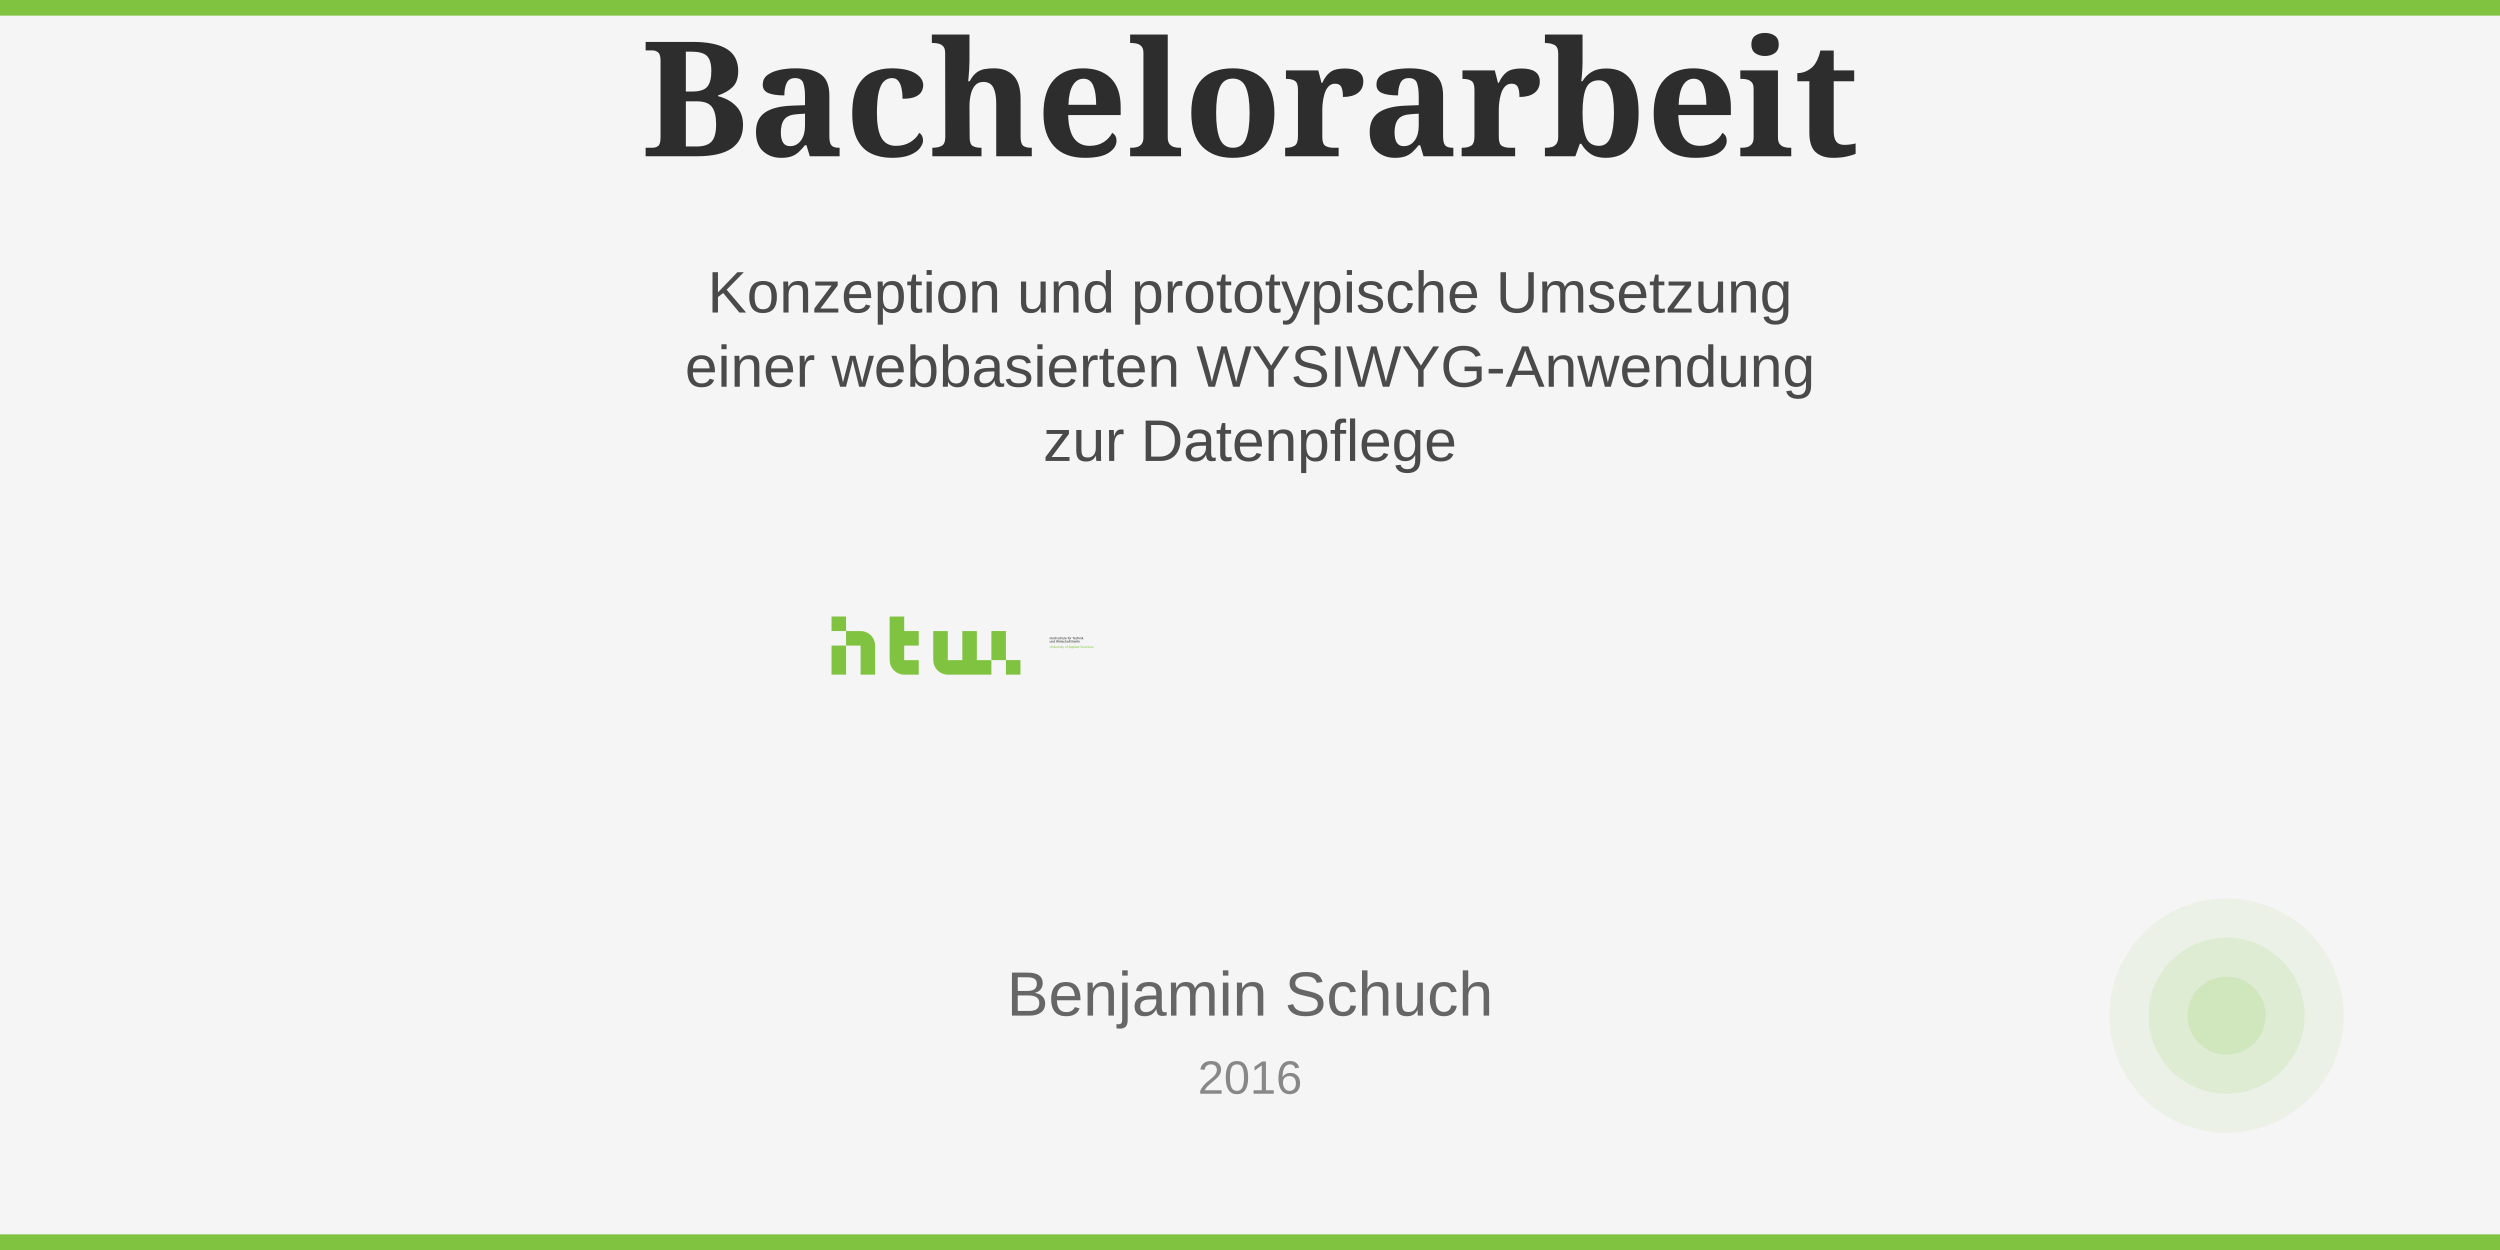
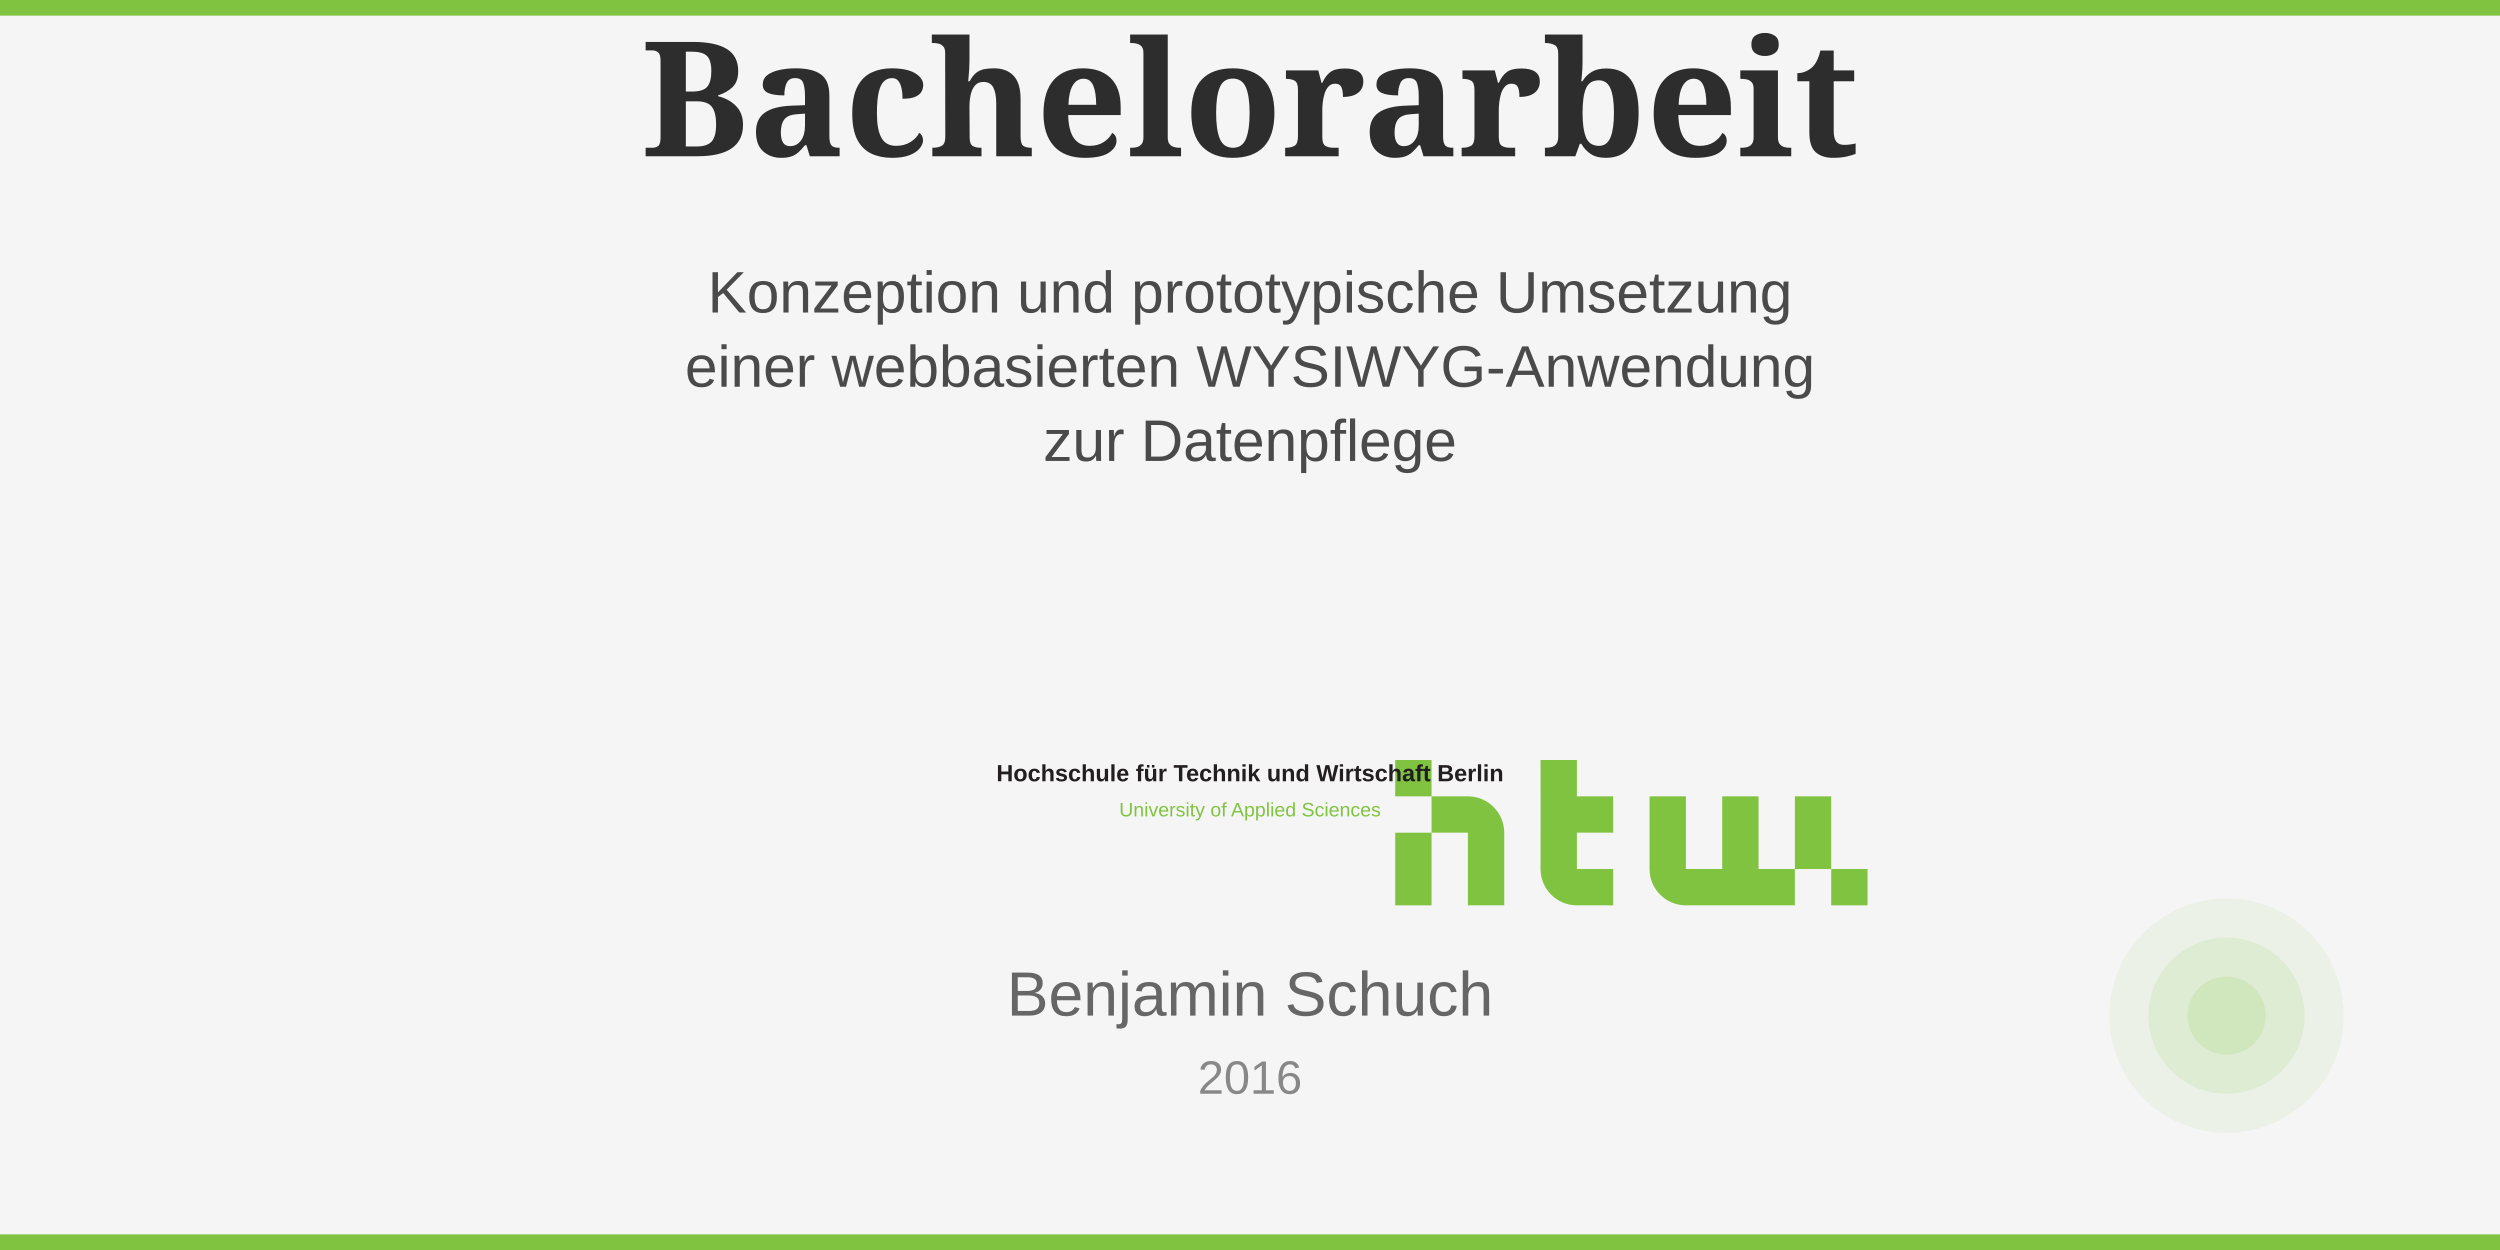
<svg xmlns="http://www.w3.org/2000/svg" width="1280" height="640" viewBox="0 0 1280 640">
  <rect width="1280" height="640" fill="#f5f5f5" />
  <rect x="0" y="0" width="1280" height="8" fill="#80C341" />
  <rect x="0" y="632" width="1280" height="8" fill="#80C341" />
  <g transform="translate(640, 80)">
    <text x="0" y="0" font-family="Georgia, serif" font-size="82" font-weight="bold" fill="#2d2d2d" text-anchor="middle">
      Bachelorarbeit
    </text>
  </g>
  <g transform="translate(640, 160)">
    <text x="0" y="0" font-family="Arial, sans-serif" font-size="30" fill="#4a4a4a" text-anchor="middle">
      Konzeption und prototypische Umsetzung
    </text>
    <text x="0" y="38" font-family="Arial, sans-serif" font-size="30" fill="#4a4a4a" text-anchor="middle">
      einer webbasierten WYSIWYG-Anwendung
    </text>
    <text x="0" y="76" font-family="Arial, sans-serif" font-size="30" fill="#4a4a4a" text-anchor="middle">
      zur Datenpflege
    </text>
  </g>
-   <g transform="translate(396, 300)">
-     <g transform="scale(1.4)">
+   <g transform="translate(640, 350)">
+     <g transform="scale(3.5)">
      <rect x="79.709" y="16.494" width="5.314" height="10.63" fill="#80C341" />
      <rect x="85.023" y="27.124" width="5.316" height="5.315" fill="#80C341" />
      <path d="M42.504,11.179L47.819,11.179L47.819,16.494L53.134,16.494L53.134,21.809L47.819,21.809L47.819,27.124L53.134,27.124L53.134,32.439L47.819,32.439C44.883,32.439 42.504,30.059 42.504,27.124C42.525,27.126 42.504,11.179 42.504,11.179Z" fill="#80C341" />
      <path d="M58.448,16.494L63.764,16.494L63.764,27.124L69.079,27.124L69.079,16.494L74.393,16.494L74.393,27.124L79.709,27.124L79.709,32.439L63.764,32.439C60.828,32.439 58.448,30.059 58.448,27.124L58.448,16.494Z" fill="#80C341" />
      <rect x="21.244" y="21.809" width="5.315" height="10.63" fill="#80C341" />
      <rect x="21.244" y="11.179" width="5.315" height="5.315" fill="#80C341" />
      <path d="M26.556,16.494L31.871,16.493C34.807,16.493 37.189,18.874 37.189,21.809L37.189,32.439L31.874,32.439L31.874,21.809L26.559,21.809L26.556,16.494Z" fill="#80C341" />
-       <text x="100.99" y="19.5" font-family="Arial, sans-serif" font-size="1.2" fill="#231F20">Hochschule für Technik</text>
-       <text x="100.99" y="20.7" font-family="Arial, sans-serif" font-size="1.2" fill="#231F20">und Wirtschaft Berlin</text>
-       <text x="100.99" y="22.7" font-family="Arial, sans-serif" font-size="1.2" fill="#80C341">University of Applied Sciences</text>
    </g>
+     <text x="0" y="50" font-family="Arial, sans-serif" font-size="12" font-weight="bold" fill="#231F20" text-anchor="middle">Hochschule für Technik und Wirtschaft Berlin</text>
+     <text x="0" y="68" font-family="Arial, sans-serif" font-size="10" fill="#80C341" text-anchor="middle">University of Applied Sciences</text>
  </g>
  <g transform="translate(640, 520)">
    <text x="0" y="0" font-family="Arial, sans-serif" font-size="32" fill="#666666" text-anchor="middle">
      Benjamin Schuch
    </text>
    <text x="0" y="40" font-family="Arial, sans-serif" font-size="24" fill="#888888" text-anchor="middle">
      2016
    </text>
  </g>
  <g transform="translate(1100, 480)">
    <circle cx="40" cy="40" r="60" fill="#80C341" opacity="0.08" />
    <circle cx="40" cy="40" r="40" fill="#80C341" opacity="0.12" />
    <circle cx="40" cy="40" r="20" fill="#80C341" opacity="0.16" />
  </g>
</svg>
